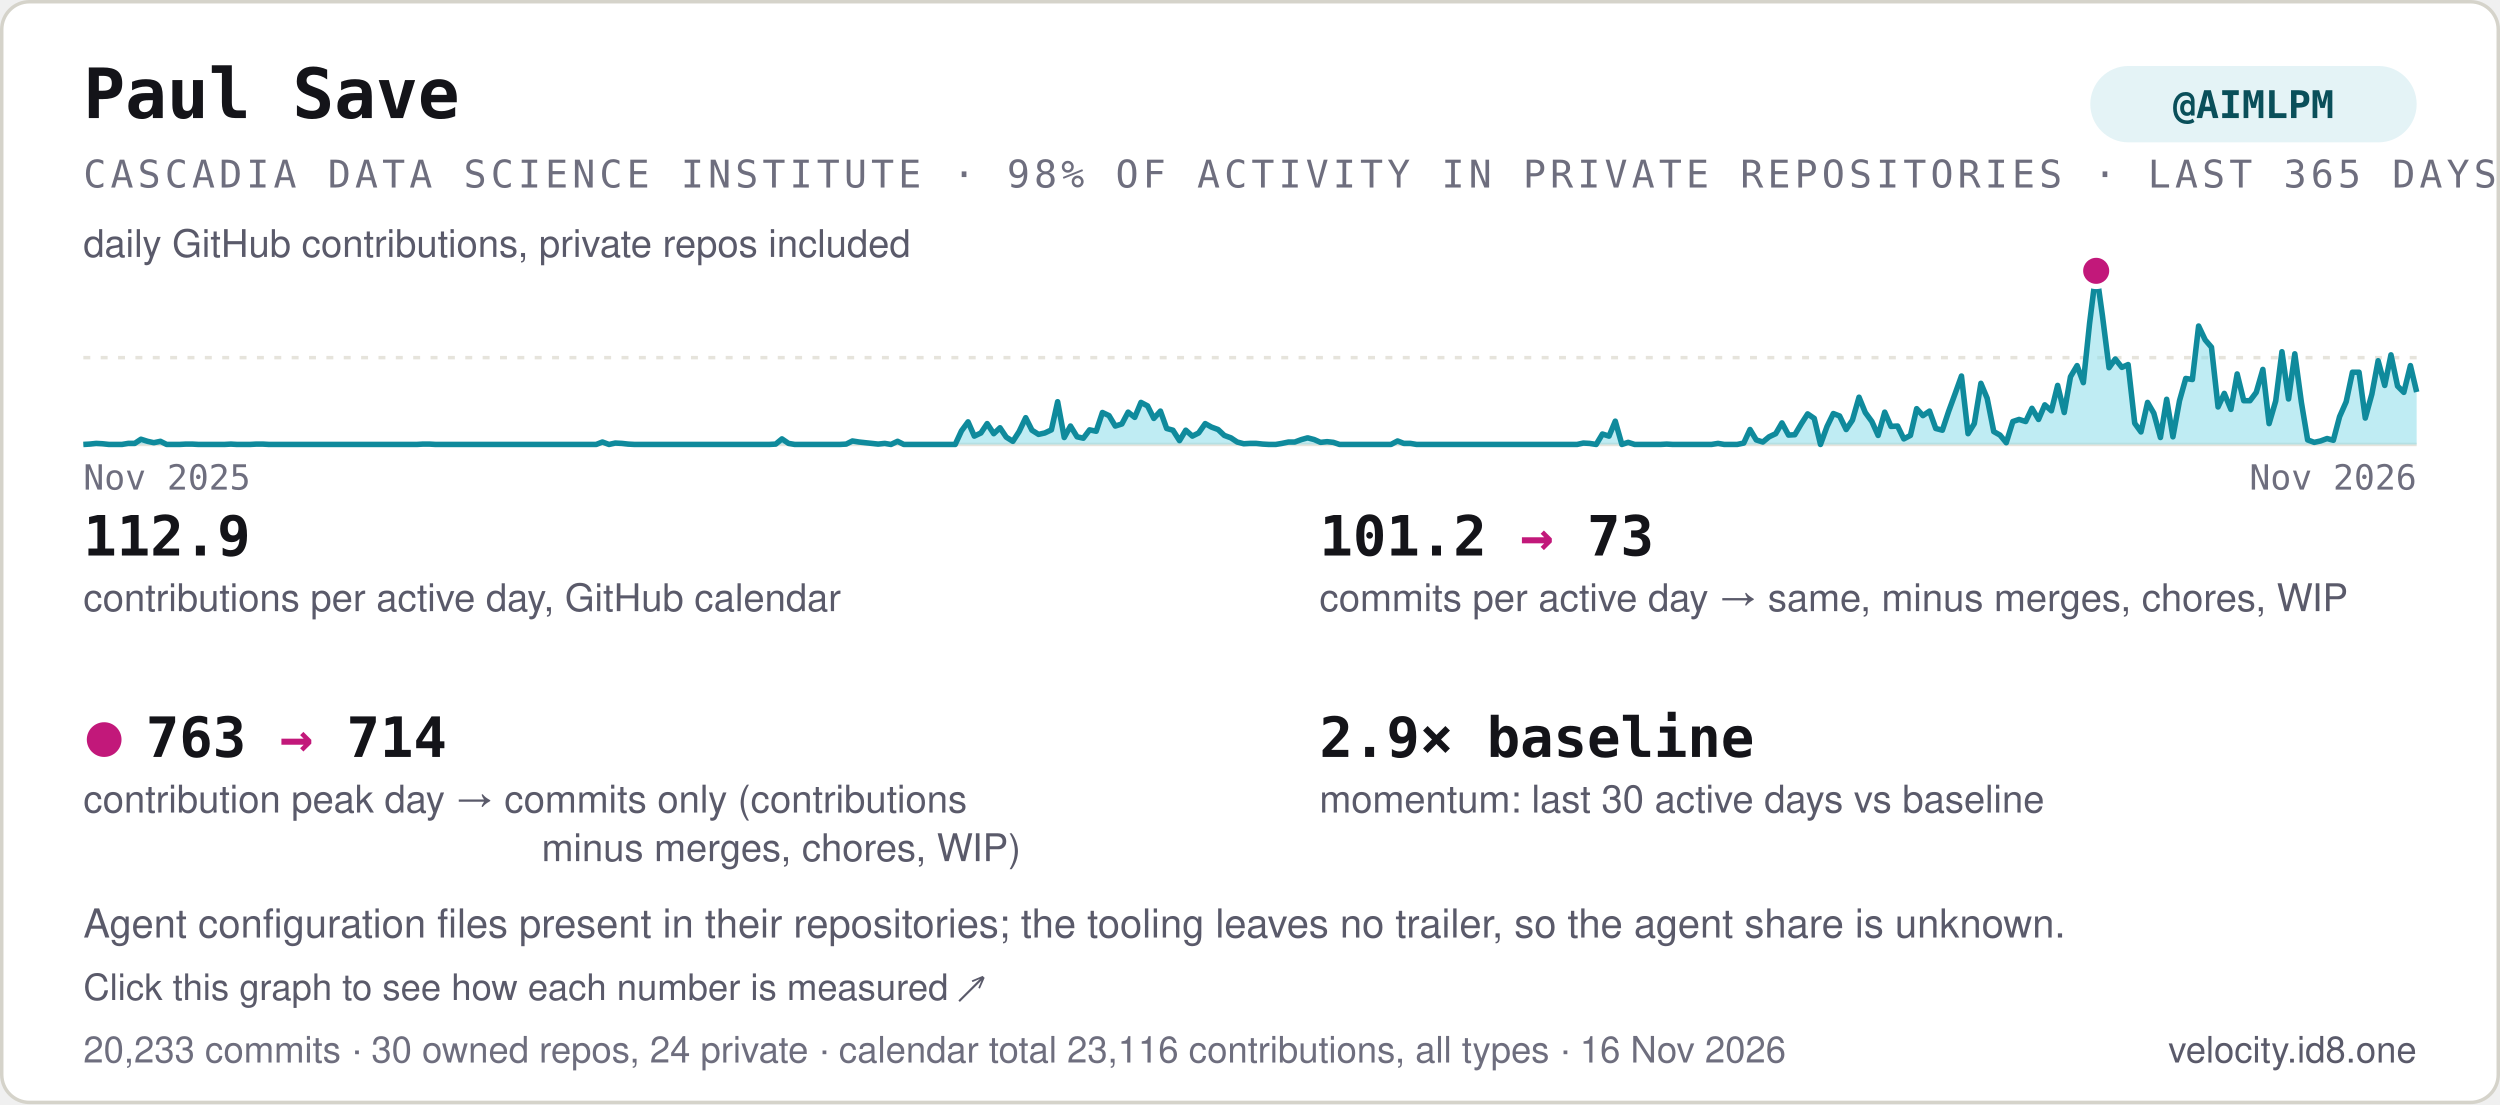
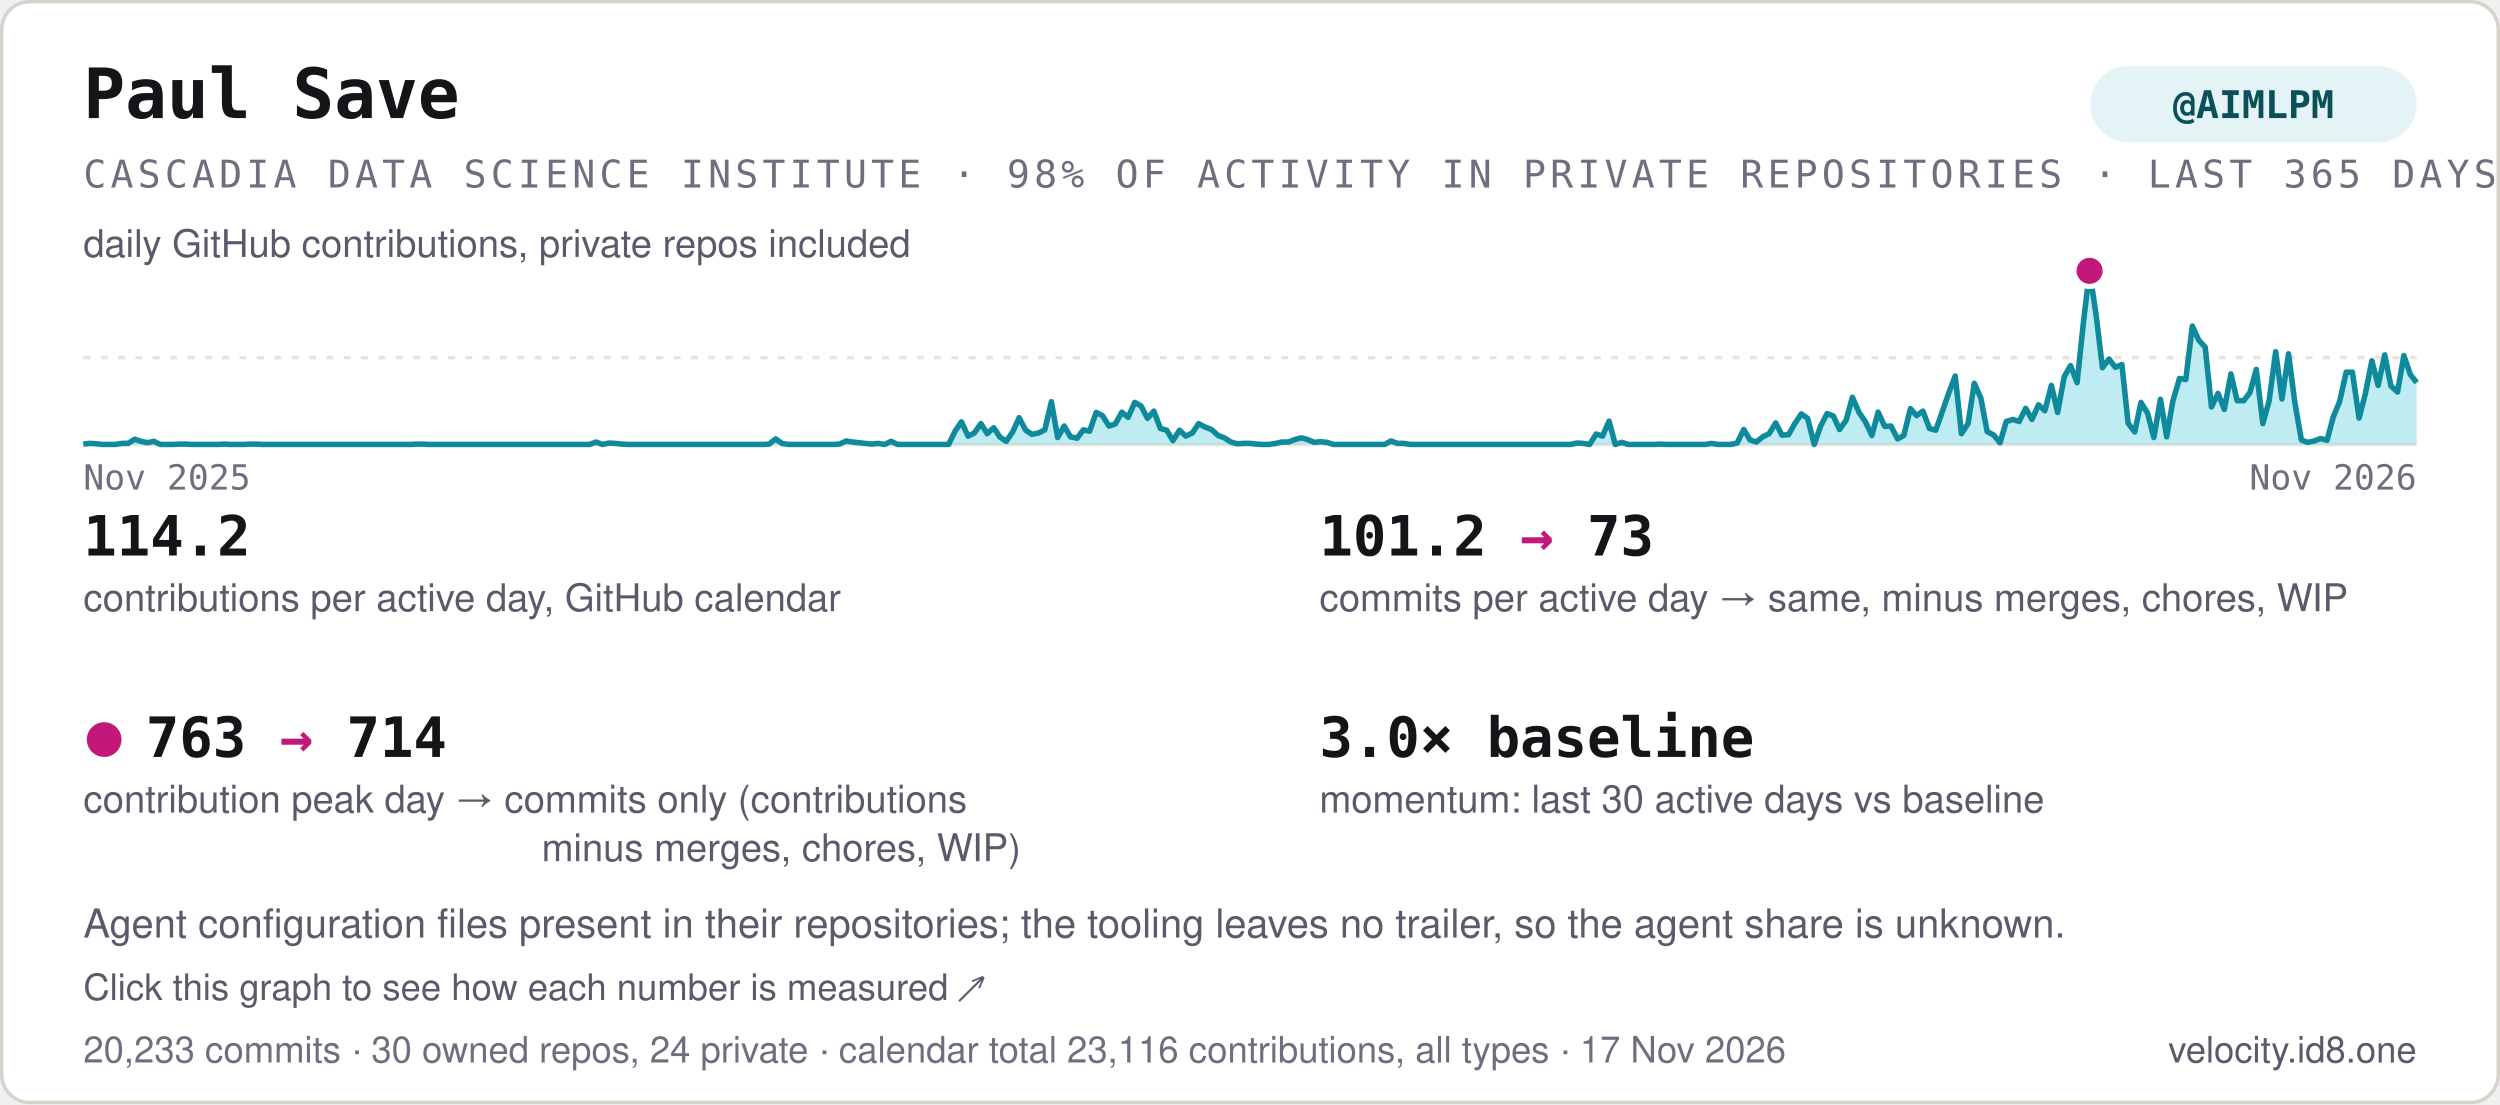
<svg xmlns="http://www.w3.org/2000/svg" width="720" height="318" viewBox="0 0 720 318" role="img" aria-label="Paul Save: Velocity Graph">
  <rect x="0.5" y="0.5" width="719" height="317" rx="8" fill="#FFFFFF" stroke="#D5D3CA" />
  <text x="24" y="34" font-family="Departure Mono, JetBrains Mono, ui-monospace, Menlo, monospace" font-size="20" font-weight="700" fill="#141419">Paul Save</text>
  <text x="24" y="54" font-family="Departure Mono, JetBrains Mono, ui-monospace, Menlo, monospace" font-size="11" letter-spacing="1.2" fill="#6E6E7E">CASCADIA DATA SCIENCE INSTITUTE · 98% OF ACTIVITY IN PRIVATE REPOSITORIES · LAST 365 DAYS</text>
  <rect x="602" y="19" width="94" height="22" rx="11" fill="#E4F3F6" />
  <text x="649" y="34" text-anchor="middle" font-family="Departure Mono, JetBrains Mono, ui-monospace, Menlo, monospace" font-size="11" font-weight="600" fill="#0A4F5A">@AIMLPM</text>
  <line x1="24" x2="696" y1="128" y2="128" stroke="#E6E4DC" />
  <line x1="24" x2="696" y1="103.0" y2="103.0" stroke="#E6E4DC" stroke-dasharray="2 3" />
-   <path d="M24.0,128.0 L25.8,127.9 L27.7,127.7 L29.5,127.8 L31.4,128.0 L33.2,128.0 L35.1,128.0 L36.9,127.7 L38.8,127.7 L40.6,126.5 L42.5,127.1 L44.3,127.5 L46.2,127.1 L48.0,128.0 L49.8,128.0 L51.7,128.0 L53.5,127.9 L55.4,127.9 L57.2,128.0 L59.1,128.0 L60.9,128.0 L62.8,128.0 L64.6,128.0 L66.5,127.9 L68.3,128.0 L70.2,128.0 L72.0,128.0 L73.8,127.9 L75.7,127.9 L77.5,128.0 L79.4,128.0 L81.2,128.0 L83.1,128.0 L84.9,128.0 L86.8,128.0 L88.6,128.0 L90.5,128.0 L92.3,128.0 L94.2,128.0 L96.0,128.0 L97.8,128.0 L99.7,128.0 L101.5,128.0 L103.4,128.0 L105.2,128.0 L107.1,128.0 L108.9,128.0 L110.8,128.0 L112.6,128.0 L114.5,128.0 L116.3,128.0 L118.2,128.0 L120.0,128.0 L121.8,127.9 L123.7,127.9 L125.5,128.0 L127.4,128.0 L129.2,128.0 L131.1,128.0 L132.9,128.0 L134.8,128.0 L136.6,128.0 L138.5,128.0 L140.3,128.0 L142.2,128.0 L144.0,128.0 L145.8,128.0 L147.7,128.0 L149.5,128.0 L151.4,128.0 L153.2,128.0 L155.1,128.0 L156.9,128.0 L158.8,128.0 L160.6,128.0 L162.5,128.0 L164.3,128.0 L166.2,128.0 L168.0,128.0 L169.8,128.0 L171.7,128.0 L173.5,127.3 L175.4,128.0 L177.2,127.6 L179.1,127.7 L180.9,127.9 L182.8,128.0 L184.6,128.0 L186.5,128.0 L188.3,128.0 L190.2,128.0 L192.0,128.0 L193.8,128.0 L195.7,128.0 L197.5,128.0 L199.4,128.0 L201.2,128.0 L203.1,128.0 L204.9,128.0 L206.8,128.0 L208.6,128.0 L210.5,128.0 L212.3,128.0 L214.2,128.0 L216.0,128.0 L217.8,128.0 L219.7,128.0 L221.5,128.0 L223.4,127.9 L225.2,126.4 L227.1,127.7 L228.9,128.0 L230.8,128.0 L232.6,128.0 L234.5,128.0 L236.3,128.0 L238.2,128.0 L240.0,128.0 L241.8,128.0 L243.7,127.9 L245.5,127.0 L247.4,127.3 L249.2,127.5 L251.1,127.7 L252.9,127.9 L254.8,127.7 L256.6,128.0 L258.5,127.1 L260.3,128.0 L262.2,128.0 L264.0,128.0 L265.8,128.0 L267.7,128.0 L269.5,128.0 L271.4,128.0 L273.2,128.0 L275.1,128.0 L276.9,124.1 L278.8,121.5 L280.6,125.6 L282.5,124.7 L284.3,122.0 L286.2,124.9 L288.0,123.2 L289.8,125.9 L291.7,127.1 L293.5,124.3 L295.4,120.3 L297.2,123.9 L299.1,125.1 L300.9,124.7 L302.8,123.8 L304.6,115.7 L306.5,126.0 L308.3,122.7 L310.2,125.8 L312.0,126.2 L313.8,123.8 L315.7,124.2 L317.5,118.8 L319.4,119.7 L321.2,122.7 L323.1,122.1 L324.9,118.7 L326.8,120.2 L328.6,115.9 L330.5,116.9 L332.3,120.5 L334.2,118.4 L336.0,123.4 L337.8,123.9 L339.7,126.9 L341.5,123.9 L343.4,125.6 L345.2,124.7 L347.1,122.0 L348.9,123.0 L350.8,123.7 L352.6,125.4 L354.5,126.1 L356.3,127.3 L358.2,127.8 L360.0,127.7 L361.8,127.7 L363.7,127.9 L365.5,128.0 L367.4,128.0 L369.2,127.7 L371.1,127.3 L372.9,127.3 L374.8,126.6 L376.6,126.1 L378.5,126.6 L380.3,127.4 L382.2,127.2 L384.0,127.4 L385.8,128.0 L387.7,128.0 L389.5,128.0 L391.4,128.0 L393.2,128.0 L395.1,128.0 L396.9,128.0 L398.8,128.0 L400.6,128.0 L402.5,127.0 L404.3,127.7 L406.2,127.7 L408.0,128.0 L409.8,128.0 L411.7,128.0 L413.5,128.0 L415.4,128.0 L417.2,128.0 L419.1,128.0 L420.9,128.0 L422.8,128.0 L424.6,128.0 L426.5,128.0 L428.3,128.0 L430.2,128.0 L432.0,128.0 L433.8,128.0 L435.7,128.0 L437.5,128.0 L439.4,128.0 L441.2,128.0 L443.1,128.0 L444.9,128.0 L446.8,128.0 L448.6,128.0 L450.5,128.0 L452.3,128.0 L454.2,128.0 L456.0,127.6 L457.8,127.7 L459.7,128.0 L461.5,125.0 L463.4,125.6 L465.2,121.3 L467.1,128.0 L468.9,127.4 L470.8,128.0 L472.6,128.0 L474.5,128.0 L476.3,128.0 L478.2,128.0 L480.0,127.9 L481.8,128.0 L483.7,128.0 L485.5,128.0 L487.4,128.0 L489.2,128.0 L491.1,128.0 L492.9,128.0 L494.8,127.7 L496.6,128.0 L498.5,128.0 L500.3,128.0 L502.2,127.6 L504.0,123.7 L505.8,126.7 L507.7,127.3 L509.5,125.8 L511.4,124.9 L513.2,121.8 L515.1,125.3 L516.9,125.2 L518.8,122.0 L520.6,119.2 L522.5,120.5 L524.3,128.0 L526.2,122.8 L528.0,119.1 L529.8,119.8 L531.7,123.7 L533.5,121.0 L535.4,114.4 L537.2,118.8 L539.1,121.4 L540.9,125.4 L542.8,118.7 L544.6,122.8 L546.5,122.7 L548.3,126.4 L550.2,125.4 L552.0,117.7 L553.8,119.7 L555.7,118.4 L557.5,123.4 L559.4,123.9 L561.2,118.5 L563.1,113.3 L564.9,108.3 L566.8,124.9 L568.6,122.0 L570.5,110.4 L572.3,114.7 L574.2,124.3 L576.0,125.3 L577.8,127.5 L579.7,121.4 L581.5,120.8 L583.4,121.4 L585.2,117.6 L587.1,120.8 L588.9,116.6 L590.8,118.3 L592.6,111.0 L594.5,118.8 L596.3,108.5 L598.2,105.3 L600.0,110.2 L601.8,93.1 L603.7,78.0 L605.5,90.9 L607.4,105.9 L609.2,103.4 L611.1,105.8 L612.9,105.0 L614.8,121.9 L616.6,124.4 L618.5,115.9 L620.3,119.0 L622.2,126.0 L624.0,115.0 L625.8,125.8 L627.7,115.4 L629.5,109.0 L631.4,109.3 L633.2,93.9 L635.1,97.9 L636.9,100.0 L638.8,117.2 L640.6,113.3 L642.5,117.9 L644.3,107.7 L646.2,115.4 L648.0,115.4 L649.8,113.0 L651.7,106.4 L653.5,122.0 L655.4,115.5 L657.2,101.3 L659.1,114.9 L660.9,101.9 L662.8,115.9 L664.6,126.7 L666.5,127.4 L668.3,127.0 L670.2,126.3 L672.0,126.8 L673.8,120.0 L675.7,115.7 L677.5,107.2 L679.4,107.2 L681.2,120.4 L683.1,113.5 L684.9,103.9 L686.8,111.0 L688.6,102.2 L690.5,111.2 L692.3,113.0 L694.2,105.3 L696.0,112.9 L696.0,128 L24,128 Z" fill="#8ADCE8" fill-opacity="0.55" />
-   <path d="M24.0,128.0 L25.8,127.9 L27.7,127.7 L29.5,127.8 L31.4,128.0 L33.2,128.0 L35.1,128.0 L36.9,127.7 L38.8,127.7 L40.6,126.5 L42.5,127.1 L44.3,127.5 L46.2,127.1 L48.0,128.0 L49.8,128.0 L51.7,128.0 L53.5,127.9 L55.4,127.9 L57.2,128.0 L59.1,128.0 L60.9,128.0 L62.8,128.0 L64.6,128.0 L66.5,127.9 L68.3,128.0 L70.2,128.0 L72.0,128.0 L73.8,127.9 L75.7,127.9 L77.5,128.0 L79.4,128.0 L81.2,128.0 L83.1,128.0 L84.9,128.0 L86.8,128.0 L88.6,128.0 L90.5,128.0 L92.3,128.0 L94.2,128.0 L96.0,128.0 L97.8,128.0 L99.7,128.0 L101.5,128.0 L103.4,128.0 L105.2,128.0 L107.1,128.0 L108.9,128.0 L110.8,128.0 L112.6,128.0 L114.5,128.0 L116.3,128.0 L118.2,128.0 L120.0,128.0 L121.8,127.9 L123.7,127.9 L125.5,128.0 L127.4,128.0 L129.2,128.0 L131.1,128.0 L132.9,128.0 L134.8,128.0 L136.6,128.0 L138.5,128.0 L140.3,128.0 L142.2,128.0 L144.0,128.0 L145.8,128.0 L147.7,128.0 L149.5,128.0 L151.4,128.0 L153.2,128.0 L155.1,128.0 L156.9,128.0 L158.8,128.0 L160.6,128.0 L162.5,128.0 L164.3,128.0 L166.2,128.0 L168.0,128.0 L169.8,128.0 L171.7,128.0 L173.5,127.3 L175.4,128.0 L177.2,127.6 L179.1,127.7 L180.9,127.9 L182.8,128.0 L184.6,128.0 L186.5,128.0 L188.3,128.0 L190.2,128.0 L192.0,128.0 L193.8,128.0 L195.7,128.0 L197.5,128.0 L199.4,128.0 L201.2,128.0 L203.1,128.0 L204.9,128.0 L206.8,128.0 L208.6,128.0 L210.5,128.0 L212.3,128.0 L214.2,128.0 L216.0,128.0 L217.8,128.0 L219.7,128.0 L221.5,128.0 L223.4,127.9 L225.2,126.4 L227.1,127.7 L228.9,128.0 L230.8,128.0 L232.6,128.0 L234.5,128.0 L236.3,128.0 L238.2,128.0 L240.0,128.0 L241.8,128.0 L243.7,127.9 L245.5,127.0 L247.4,127.3 L249.2,127.5 L251.1,127.7 L252.9,127.9 L254.8,127.7 L256.6,128.0 L258.5,127.1 L260.3,128.0 L262.2,128.0 L264.0,128.0 L265.8,128.0 L267.7,128.0 L269.5,128.0 L271.4,128.0 L273.2,128.0 L275.1,128.0 L276.9,124.1 L278.8,121.5 L280.6,125.6 L282.5,124.7 L284.3,122.0 L286.2,124.9 L288.0,123.2 L289.8,125.9 L291.7,127.1 L293.5,124.3 L295.4,120.3 L297.2,123.9 L299.1,125.1 L300.9,124.7 L302.8,123.8 L304.6,115.7 L306.5,126.0 L308.3,122.7 L310.2,125.8 L312.0,126.2 L313.8,123.8 L315.7,124.2 L317.5,118.8 L319.4,119.7 L321.2,122.7 L323.1,122.1 L324.9,118.7 L326.8,120.2 L328.6,115.9 L330.5,116.9 L332.3,120.5 L334.2,118.4 L336.0,123.4 L337.8,123.9 L339.7,126.9 L341.5,123.9 L343.4,125.6 L345.2,124.7 L347.1,122.0 L348.9,123.0 L350.8,123.7 L352.6,125.4 L354.5,126.1 L356.3,127.3 L358.2,127.8 L360.0,127.7 L361.8,127.7 L363.7,127.9 L365.5,128.0 L367.4,128.0 L369.2,127.7 L371.1,127.3 L372.9,127.3 L374.8,126.6 L376.6,126.1 L378.5,126.6 L380.3,127.4 L382.2,127.2 L384.0,127.4 L385.8,128.0 L387.7,128.0 L389.5,128.0 L391.4,128.0 L393.2,128.0 L395.1,128.0 L396.9,128.0 L398.8,128.0 L400.6,128.0 L402.5,127.0 L404.3,127.7 L406.2,127.7 L408.0,128.0 L409.8,128.0 L411.7,128.0 L413.5,128.0 L415.4,128.0 L417.2,128.0 L419.1,128.0 L420.9,128.0 L422.8,128.0 L424.6,128.0 L426.5,128.0 L428.3,128.0 L430.2,128.0 L432.0,128.0 L433.8,128.0 L435.7,128.0 L437.5,128.0 L439.4,128.0 L441.2,128.0 L443.1,128.0 L444.9,128.0 L446.8,128.0 L448.6,128.0 L450.5,128.0 L452.3,128.0 L454.2,128.0 L456.0,127.6 L457.8,127.7 L459.7,128.0 L461.5,125.0 L463.4,125.6 L465.2,121.3 L467.1,128.0 L468.9,127.4 L470.8,128.0 L472.6,128.0 L474.5,128.0 L476.3,128.0 L478.2,128.0 L480.0,127.9 L481.8,128.0 L483.7,128.0 L485.5,128.0 L487.4,128.0 L489.2,128.0 L491.1,128.0 L492.9,128.0 L494.8,127.7 L496.6,128.0 L498.5,128.0 L500.3,128.0 L502.2,127.6 L504.0,123.7 L505.8,126.7 L507.7,127.3 L509.5,125.8 L511.4,124.9 L513.2,121.8 L515.1,125.3 L516.9,125.2 L518.8,122.0 L520.6,119.2 L522.5,120.5 L524.3,128.0 L526.2,122.8 L528.0,119.1 L529.8,119.8 L531.7,123.7 L533.5,121.0 L535.4,114.4 L537.2,118.8 L539.1,121.4 L540.9,125.4 L542.8,118.7 L544.6,122.8 L546.5,122.7 L548.3,126.4 L550.2,125.4 L552.0,117.7 L553.8,119.7 L555.7,118.4 L557.5,123.4 L559.4,123.9 L561.2,118.5 L563.1,113.3 L564.9,108.3 L566.8,124.9 L568.6,122.0 L570.5,110.4 L572.3,114.7 L574.2,124.3 L576.0,125.3 L577.8,127.5 L579.7,121.4 L581.5,120.8 L583.4,121.4 L585.2,117.6 L587.1,120.8 L588.9,116.6 L590.8,118.3 L592.6,111.0 L594.5,118.8 L596.3,108.5 L598.2,105.3 L600.0,110.2 L601.8,93.1 L603.7,78.0 L605.5,90.9 L607.4,105.9 L609.2,103.4 L611.1,105.8 L612.9,105.0 L614.8,121.9 L616.6,124.4 L618.5,115.9 L620.3,119.0 L622.2,126.0 L624.0,115.0 L625.8,125.8 L627.7,115.4 L629.5,109.0 L631.4,109.3 L633.2,93.9 L635.1,97.9 L636.9,100.0 L638.8,117.2 L640.6,113.3 L642.5,117.9 L644.3,107.7 L646.2,115.4 L648.0,115.4 L649.8,113.0 L651.7,106.4 L653.5,122.0 L655.4,115.5 L657.2,101.3 L659.1,114.9 L660.9,101.9 L662.8,115.9 L664.6,126.7 L666.5,127.4 L668.3,127.0 L670.2,126.3 L672.0,126.8 L673.8,120.0 L675.7,115.7 L677.5,107.2 L679.4,107.2 L681.2,120.4 L683.1,113.5 L684.9,103.9 L686.8,111.0 L688.6,102.2 L690.5,111.2 L692.3,113.0 L694.2,105.3 L696.0,112.9" fill="none" stroke="#0F8A9C" stroke-width="1.6" stroke-linejoin="round" />
-   <circle cx="603.7" cy="78.0" r="4.5" fill="#C2187A" stroke="#FFFFFF" stroke-width="1.5" />
+   <path d="M24.0,127.9 L25.8,127.7 L27.7,127.8 L29.5,128.0 L31.4,128.0 L33.2,128.0 L35.1,127.7 L36.9,127.7 L38.8,126.5 L40.6,127.1 L42.5,127.5 L44.3,127.1 L46.2,128.0 L48.0,128.0 L49.8,128.0 L51.7,127.9 L53.5,127.9 L55.4,128.0 L57.2,128.0 L59.1,128.0 L60.9,128.0 L62.8,128.0 L64.6,127.9 L66.5,128.0 L68.3,128.0 L70.2,128.0 L72.0,127.9 L73.8,127.9 L75.7,128.0 L77.5,128.0 L79.4,128.0 L81.2,128.0 L83.1,128.0 L84.9,128.0 L86.8,128.0 L88.6,128.0 L90.5,128.0 L92.3,128.0 L94.2,128.0 L96.0,128.0 L97.8,128.0 L99.7,128.0 L101.5,128.0 L103.4,128.0 L105.2,128.0 L107.1,128.0 L108.9,128.0 L110.8,128.0 L112.6,128.0 L114.5,128.0 L116.3,128.0 L118.2,128.0 L120.0,127.9 L121.8,127.9 L123.7,128.0 L125.5,128.0 L127.4,128.0 L129.2,128.0 L131.1,128.0 L132.9,128.0 L134.8,128.0 L136.6,128.0 L138.5,128.0 L140.3,128.0 L142.2,128.0 L144.0,128.0 L145.8,128.0 L147.7,128.0 L149.5,128.0 L151.4,128.0 L153.2,128.0 L155.1,128.0 L156.9,128.0 L158.8,128.0 L160.6,128.0 L162.5,128.0 L164.3,128.0 L166.2,128.0 L168.0,128.0 L169.8,128.0 L171.7,127.3 L173.5,128.0 L175.4,127.6 L177.2,127.7 L179.1,127.9 L180.9,128.0 L182.8,128.0 L184.6,128.0 L186.5,128.0 L188.3,128.0 L190.2,128.0 L192.0,128.0 L193.8,128.0 L195.7,128.0 L197.5,128.0 L199.4,128.0 L201.2,128.0 L203.1,128.0 L204.9,128.0 L206.8,128.0 L208.6,128.0 L210.5,128.0 L212.3,128.0 L214.2,128.0 L216.0,128.0 L217.8,128.0 L219.7,128.0 L221.5,127.9 L223.4,126.4 L225.2,127.7 L227.1,128.0 L228.9,128.0 L230.8,128.0 L232.6,128.0 L234.5,128.0 L236.3,128.0 L238.2,128.0 L240.0,128.0 L241.8,127.9 L243.7,127.0 L245.5,127.3 L247.4,127.5 L249.2,127.7 L251.1,127.9 L252.9,127.7 L254.8,128.0 L256.6,127.1 L258.5,128.0 L260.3,128.0 L262.2,128.0 L264.0,128.0 L265.8,128.0 L267.7,128.0 L269.5,128.0 L271.4,128.0 L273.2,128.0 L275.1,124.1 L276.9,121.5 L278.8,125.6 L280.6,124.7 L282.5,122.0 L284.3,124.9 L286.2,123.2 L288.0,125.9 L289.8,127.1 L291.7,124.3 L293.5,120.3 L295.4,123.9 L297.2,125.1 L299.1,124.7 L300.9,123.8 L302.8,115.7 L304.6,126.0 L306.5,122.7 L308.3,125.8 L310.2,126.2 L312.0,123.8 L313.8,124.2 L315.7,118.8 L317.5,119.7 L319.4,122.7 L321.2,122.1 L323.1,118.7 L324.9,120.2 L326.8,115.9 L328.6,116.9 L330.5,120.5 L332.3,118.4 L334.2,123.4 L336.0,123.9 L337.8,126.9 L339.7,123.9 L341.5,125.6 L343.4,124.7 L345.2,122.0 L347.1,123.0 L348.9,123.7 L350.8,125.4 L352.6,126.1 L354.5,127.3 L356.3,127.8 L358.2,127.7 L360.0,127.7 L361.8,127.9 L363.7,128.0 L365.5,128.0 L367.4,127.7 L369.2,127.3 L371.1,127.3 L372.9,126.6 L374.8,126.1 L376.6,126.6 L378.5,127.4 L380.3,127.2 L382.2,127.4 L384.0,128.0 L385.8,128.0 L387.7,128.0 L389.5,128.0 L391.4,128.0 L393.2,128.0 L395.1,128.0 L396.9,128.0 L398.8,128.0 L400.6,127.0 L402.5,127.7 L404.3,127.7 L406.2,128.0 L408.0,128.0 L409.8,128.0 L411.7,128.0 L413.5,128.0 L415.4,128.0 L417.2,128.0 L419.1,128.0 L420.9,128.0 L422.8,128.0 L424.6,128.0 L426.5,128.0 L428.3,128.0 L430.2,128.0 L432.0,128.0 L433.8,128.0 L435.7,128.0 L437.5,128.0 L439.4,128.0 L441.2,128.0 L443.1,128.0 L444.9,128.0 L446.8,128.0 L448.6,128.0 L450.5,128.0 L452.3,128.0 L454.2,127.6 L456.0,127.7 L457.8,128.0 L459.7,125.0 L461.5,125.6 L463.4,121.3 L465.2,128.0 L467.1,127.4 L468.9,128.0 L470.8,128.0 L472.6,128.0 L474.5,128.0 L476.3,128.0 L478.2,127.9 L480.0,128.0 L481.8,128.0 L483.7,128.0 L485.5,128.0 L487.4,128.0 L489.2,128.0 L491.1,128.0 L492.9,127.7 L494.8,128.0 L496.6,128.0 L498.5,128.0 L500.3,127.6 L502.2,123.7 L504.0,126.7 L505.8,127.3 L507.7,125.8 L509.5,124.9 L511.4,121.8 L513.2,125.3 L515.1,125.2 L516.9,122.0 L518.8,119.2 L520.6,120.5 L522.5,128.0 L524.3,122.8 L526.2,119.1 L528.0,119.8 L529.8,123.7 L531.7,121.0 L533.5,114.4 L535.4,118.8 L537.2,121.4 L539.1,125.4 L540.9,118.7 L542.8,122.8 L544.6,122.7 L546.5,126.4 L548.3,125.4 L550.2,117.7 L552.0,119.7 L553.8,118.4 L555.7,123.4 L557.5,123.9 L559.4,118.5 L561.2,113.3 L563.1,108.3 L564.9,124.9 L566.8,122.0 L568.6,110.4 L570.5,114.7 L572.3,124.3 L574.2,125.3 L576.0,127.5 L577.8,121.4 L579.7,120.8 L581.5,121.4 L583.4,117.6 L585.2,120.8 L587.1,116.6 L588.9,118.3 L590.8,111.0 L592.6,118.8 L594.5,108.5 L596.3,105.3 L598.2,110.2 L600.0,93.1 L601.8,78.0 L603.7,90.9 L605.5,105.9 L607.4,103.4 L609.2,105.8 L611.1,105.0 L612.9,121.9 L614.8,124.4 L616.6,115.9 L618.5,119.0 L620.3,126.0 L622.2,115.0 L624.0,125.8 L625.8,115.4 L627.7,109.0 L629.5,109.3 L631.4,93.9 L633.2,97.9 L635.1,100.0 L636.9,117.2 L638.8,113.3 L640.6,117.9 L642.5,107.7 L644.3,115.4 L646.2,115.4 L648.0,113.0 L649.8,106.4 L651.7,122.0 L653.5,115.5 L655.4,101.3 L657.2,114.9 L659.1,101.9 L660.9,115.9 L662.8,126.7 L664.6,127.4 L666.5,127.0 L668.3,126.3 L670.2,126.8 L672.0,120.0 L673.8,115.7 L675.7,107.2 L677.5,107.2 L679.4,120.4 L681.2,113.5 L683.1,103.9 L684.9,111.0 L686.8,102.2 L688.6,111.2 L690.5,112.9 L692.3,102.4 L694.2,107.9 L696.0,110.2 L696.0,128 L24,128 Z" fill="#8ADCE8" fill-opacity="0.55" />
+   <path d="M24.0,127.9 L25.8,127.7 L27.7,127.8 L29.5,128.0 L31.4,128.0 L33.2,128.0 L35.1,127.7 L36.9,127.7 L38.8,126.5 L40.6,127.1 L42.5,127.5 L44.3,127.1 L46.2,128.0 L48.0,128.0 L49.8,128.0 L51.7,127.9 L53.5,127.9 L55.4,128.0 L57.2,128.0 L59.1,128.0 L60.9,128.0 L62.8,128.0 L64.6,127.9 L66.5,128.0 L68.3,128.0 L70.2,128.0 L72.0,127.9 L73.8,127.9 L75.7,128.0 L77.5,128.0 L79.4,128.0 L81.2,128.0 L83.1,128.0 L84.9,128.0 L86.8,128.0 L88.6,128.0 L90.5,128.0 L92.3,128.0 L94.2,128.0 L96.0,128.0 L97.8,128.0 L99.7,128.0 L101.5,128.0 L103.4,128.0 L105.2,128.0 L107.1,128.0 L108.9,128.0 L110.8,128.0 L112.6,128.0 L114.5,128.0 L116.3,128.0 L118.2,128.0 L120.0,127.9 L121.8,127.9 L123.7,128.0 L125.5,128.0 L127.4,128.0 L129.2,128.0 L131.1,128.0 L132.9,128.0 L134.8,128.0 L136.6,128.0 L138.5,128.0 L140.3,128.0 L142.2,128.0 L144.0,128.0 L145.8,128.0 L147.7,128.0 L149.5,128.0 L151.4,128.0 L153.2,128.0 L155.1,128.0 L156.9,128.0 L158.8,128.0 L160.6,128.0 L162.5,128.0 L164.3,128.0 L166.2,128.0 L168.0,128.0 L169.8,128.0 L171.7,127.3 L173.5,128.0 L175.4,127.6 L177.2,127.7 L179.1,127.9 L180.9,128.0 L182.8,128.0 L184.6,128.0 L186.5,128.0 L188.3,128.0 L190.2,128.0 L192.0,128.0 L193.8,128.0 L195.7,128.0 L197.5,128.0 L199.4,128.0 L201.2,128.0 L203.1,128.0 L204.9,128.0 L206.8,128.0 L208.6,128.0 L210.5,128.0 L212.3,128.0 L214.2,128.0 L216.0,128.0 L217.8,128.0 L219.7,128.0 L221.5,127.9 L223.4,126.4 L225.2,127.7 L227.1,128.0 L228.9,128.0 L230.8,128.0 L232.6,128.0 L234.5,128.0 L236.3,128.0 L238.2,128.0 L240.0,128.0 L241.8,127.9 L243.7,127.0 L245.5,127.3 L247.4,127.5 L249.2,127.7 L251.1,127.9 L252.9,127.7 L254.8,128.0 L256.6,127.1 L258.5,128.0 L260.3,128.0 L262.2,128.0 L264.0,128.0 L265.8,128.0 L267.7,128.0 L269.5,128.0 L271.4,128.0 L273.2,128.0 L275.1,124.1 L276.9,121.5 L278.8,125.6 L280.6,124.7 L282.5,122.0 L284.3,124.9 L286.2,123.2 L288.0,125.9 L289.8,127.1 L291.7,124.3 L293.5,120.3 L295.4,123.9 L297.2,125.1 L299.1,124.7 L300.9,123.8 L302.8,115.7 L304.6,126.0 L306.5,122.7 L308.3,125.8 L310.2,126.2 L312.0,123.8 L313.8,124.2 L315.7,118.8 L317.5,119.7 L319.4,122.7 L321.2,122.1 L323.1,118.7 L324.9,120.2 L326.8,115.9 L328.6,116.9 L330.5,120.5 L332.3,118.4 L334.2,123.4 L336.0,123.9 L337.8,126.9 L339.7,123.9 L341.5,125.6 L343.4,124.7 L345.2,122.0 L347.1,123.0 L348.9,123.7 L350.8,125.4 L352.6,126.1 L354.5,127.3 L356.3,127.8 L358.2,127.7 L360.0,127.7 L361.8,127.9 L363.7,128.0 L365.5,128.0 L367.4,127.7 L369.2,127.3 L371.1,127.3 L372.9,126.6 L374.8,126.1 L376.6,126.6 L378.5,127.4 L380.3,127.2 L382.2,127.4 L384.0,128.0 L385.8,128.0 L387.7,128.0 L389.5,128.0 L391.4,128.0 L393.2,128.0 L395.1,128.0 L396.9,128.0 L398.8,128.0 L400.6,127.0 L402.5,127.7 L404.3,127.7 L406.2,128.0 L408.0,128.0 L409.8,128.0 L411.7,128.0 L413.5,128.0 L415.4,128.0 L417.2,128.0 L419.1,128.0 L420.9,128.0 L422.8,128.0 L424.6,128.0 L426.5,128.0 L428.3,128.0 L430.2,128.0 L432.0,128.0 L433.8,128.0 L435.7,128.0 L437.5,128.0 L439.4,128.0 L441.2,128.0 L443.1,128.0 L444.9,128.0 L446.8,128.0 L448.6,128.0 L450.5,128.0 L452.3,128.0 L454.2,127.6 L456.0,127.7 L457.8,128.0 L459.7,125.0 L461.5,125.6 L463.4,121.3 L465.2,128.0 L467.1,127.4 L468.9,128.0 L470.8,128.0 L472.6,128.0 L474.5,128.0 L476.3,128.0 L478.2,127.9 L480.0,128.0 L481.8,128.0 L483.7,128.0 L485.5,128.0 L487.4,128.0 L489.2,128.0 L491.1,128.0 L492.9,127.7 L494.8,128.0 L496.6,128.0 L498.5,128.0 L500.3,127.6 L502.2,123.7 L504.0,126.7 L505.8,127.3 L507.7,125.8 L509.5,124.9 L511.4,121.8 L513.2,125.3 L515.1,125.2 L516.9,122.0 L518.8,119.2 L520.6,120.5 L522.5,128.0 L524.3,122.8 L526.2,119.1 L528.0,119.8 L529.8,123.7 L531.7,121.0 L533.5,114.4 L535.4,118.8 L537.2,121.4 L539.1,125.4 L540.9,118.7 L542.8,122.8 L544.6,122.7 L546.5,126.4 L548.3,125.4 L550.2,117.7 L552.0,119.7 L553.8,118.4 L555.7,123.4 L557.5,123.9 L559.4,118.5 L561.2,113.3 L563.1,108.3 L564.9,124.9 L566.8,122.0 L568.6,110.4 L570.5,114.7 L572.3,124.3 L574.2,125.3 L576.0,127.5 L577.8,121.4 L579.7,120.8 L581.5,121.4 L583.4,117.6 L585.2,120.8 L587.1,116.6 L588.9,118.3 L590.8,111.0 L592.6,118.8 L594.5,108.5 L596.3,105.3 L598.2,110.2 L600.0,93.1 L601.8,78.0 L603.7,90.9 L605.5,105.9 L607.4,103.4 L609.2,105.8 L611.1,105.0 L612.9,121.9 L614.8,124.4 L616.6,115.9 L618.5,119.0 L620.3,126.0 L622.2,115.0 L624.0,125.8 L625.8,115.4 L627.7,109.0 L629.5,109.3 L631.4,93.9 L633.2,97.9 L635.1,100.0 L636.9,117.2 L638.8,113.3 L640.6,117.9 L642.5,107.7 L644.3,115.4 L646.2,115.4 L648.0,113.0 L649.8,106.4 L651.7,122.0 L653.5,115.5 L655.4,101.3 L657.2,114.9 L659.1,101.9 L660.9,115.9 L662.8,126.7 L664.6,127.4 L666.5,127.0 L668.3,126.3 L670.2,126.8 L672.0,120.0 L673.8,115.7 L675.7,107.2 L677.5,107.2 L679.4,120.4 L681.2,113.5 L683.1,103.9 L684.9,111.0 L686.8,102.2 L688.6,111.2 L690.5,112.9 L692.3,102.4 L694.2,107.9 L696.0,110.2" fill="none" stroke="#0F8A9C" stroke-width="1.6" stroke-linejoin="round" />
+   <circle cx="601.8" cy="78.0" r="4.5" fill="#C2187A" stroke="#FFFFFF" stroke-width="1.5" />
  <text x="24" y="141" font-family="Departure Mono, JetBrains Mono, ui-monospace, Menlo, monospace" font-size="10" fill="#6E6E7E">Nov 2025</text>
  <text x="696" y="141" text-anchor="end" font-family="Departure Mono, JetBrains Mono, ui-monospace, Menlo, monospace" font-size="10" fill="#6E6E7E">Nov 2026</text>
  <text x="24" y="74" font-family="-apple-system, BlinkMacSystemFont, 'Segoe UI', Helvetica, Arial, sans-serif" font-size="11" fill="#5A5A6A">daily GitHub contributions, private repos included</text>
-   <text x="24" y="160" font-family="Departure Mono, JetBrains Mono, ui-monospace, Menlo, monospace" font-size="16" font-weight="600" fill="#141419">112.9</text>
+   <text x="24" y="160" font-family="Departure Mono, JetBrains Mono, ui-monospace, Menlo, monospace" font-size="16" font-weight="600" fill="#141419">114.2</text>
  <text x="24" y="176" font-family="-apple-system, BlinkMacSystemFont, 'Segoe UI', Helvetica, Arial, sans-serif" font-size="11" fill="#5A5A6A">contributions per active day, GitHub calendar</text>
  <text x="380" y="160" font-family="Departure Mono, JetBrains Mono, ui-monospace, Menlo, monospace" font-size="16" font-weight="600" fill="#141419">101.2 <tspan fill="#C2187A">→</tspan> 73</text>
  <text x="380" y="176" font-family="-apple-system, BlinkMacSystemFont, 'Segoe UI', Helvetica, Arial, sans-serif" font-size="11" fill="#5A5A6A">commits per active day → same, minus merges, chores, WIP</text>
  <circle cx="30" cy="213" r="5" fill="#C2187A" />
  <text x="42" y="218" font-family="Departure Mono, JetBrains Mono, ui-monospace, Menlo, monospace" font-size="16" font-weight="600" fill="#141419">763 <tspan fill="#C2187A">→</tspan> 714</text>
  <text x="24" y="234" font-family="-apple-system, BlinkMacSystemFont, 'Segoe UI', Helvetica, Arial, sans-serif" font-size="11" fill="#5A5A6A">contribution peak day → commits only (contributions</text>
  <text x="156" y="248" font-family="-apple-system, BlinkMacSystemFont, 'Segoe UI', Helvetica, Arial, sans-serif" font-size="11" fill="#5A5A6A">minus merges, chores, WIP)</text>
-   <text x="380" y="218" font-family="Departure Mono, JetBrains Mono, ui-monospace, Menlo, monospace" font-size="16" font-weight="600" fill="#141419">2.9× baseline</text>
+   <text x="380" y="218" font-family="Departure Mono, JetBrains Mono, ui-monospace, Menlo, monospace" font-size="16" font-weight="600" fill="#141419">3.0× baseline</text>
  <text x="380" y="234" font-family="-apple-system, BlinkMacSystemFont, 'Segoe UI', Helvetica, Arial, sans-serif" font-size="11" fill="#5A5A6A">momentum: last 30 active days vs baseline</text>
  <text x="24" y="270" font-family="-apple-system, BlinkMacSystemFont, 'Segoe UI', Helvetica, Arial, sans-serif" font-size="11.5" fill="#5A5A6A">Agent configuration files present in their repositories; the tooling leaves no trailer, so the agent share is unknown.</text>
  <text x="24" y="288" font-family="-apple-system, BlinkMacSystemFont, 'Segoe UI', Helvetica, Arial, sans-serif" font-size="10.5" fill="#5A5A6A">Click this graph to see how each number is measured ↗</text>
-   <text x="24" y="306" font-family="-apple-system, BlinkMacSystemFont, 'Segoe UI', Helvetica, Arial, sans-serif" font-size="10.5" fill="#6E6E7E">20,233 commits · 30 owned repos, 24 private · calendar total 23,116 contributions, all types · 16 Nov 2026</text>
+   <text x="24" y="306" font-family="-apple-system, BlinkMacSystemFont, 'Segoe UI', Helvetica, Arial, sans-serif" font-size="10.5" fill="#6E6E7E">20,233 commits · 30 owned repos, 24 private · calendar total 23,116 contributions, all types · 17 Nov 2026</text>
  <text x="696" y="306" text-anchor="end" font-family="-apple-system, BlinkMacSystemFont, 'Segoe UI', Helvetica, Arial, sans-serif" font-size="10.5" fill="#5A5A6A">velocity.id8.one</text>
</svg>
